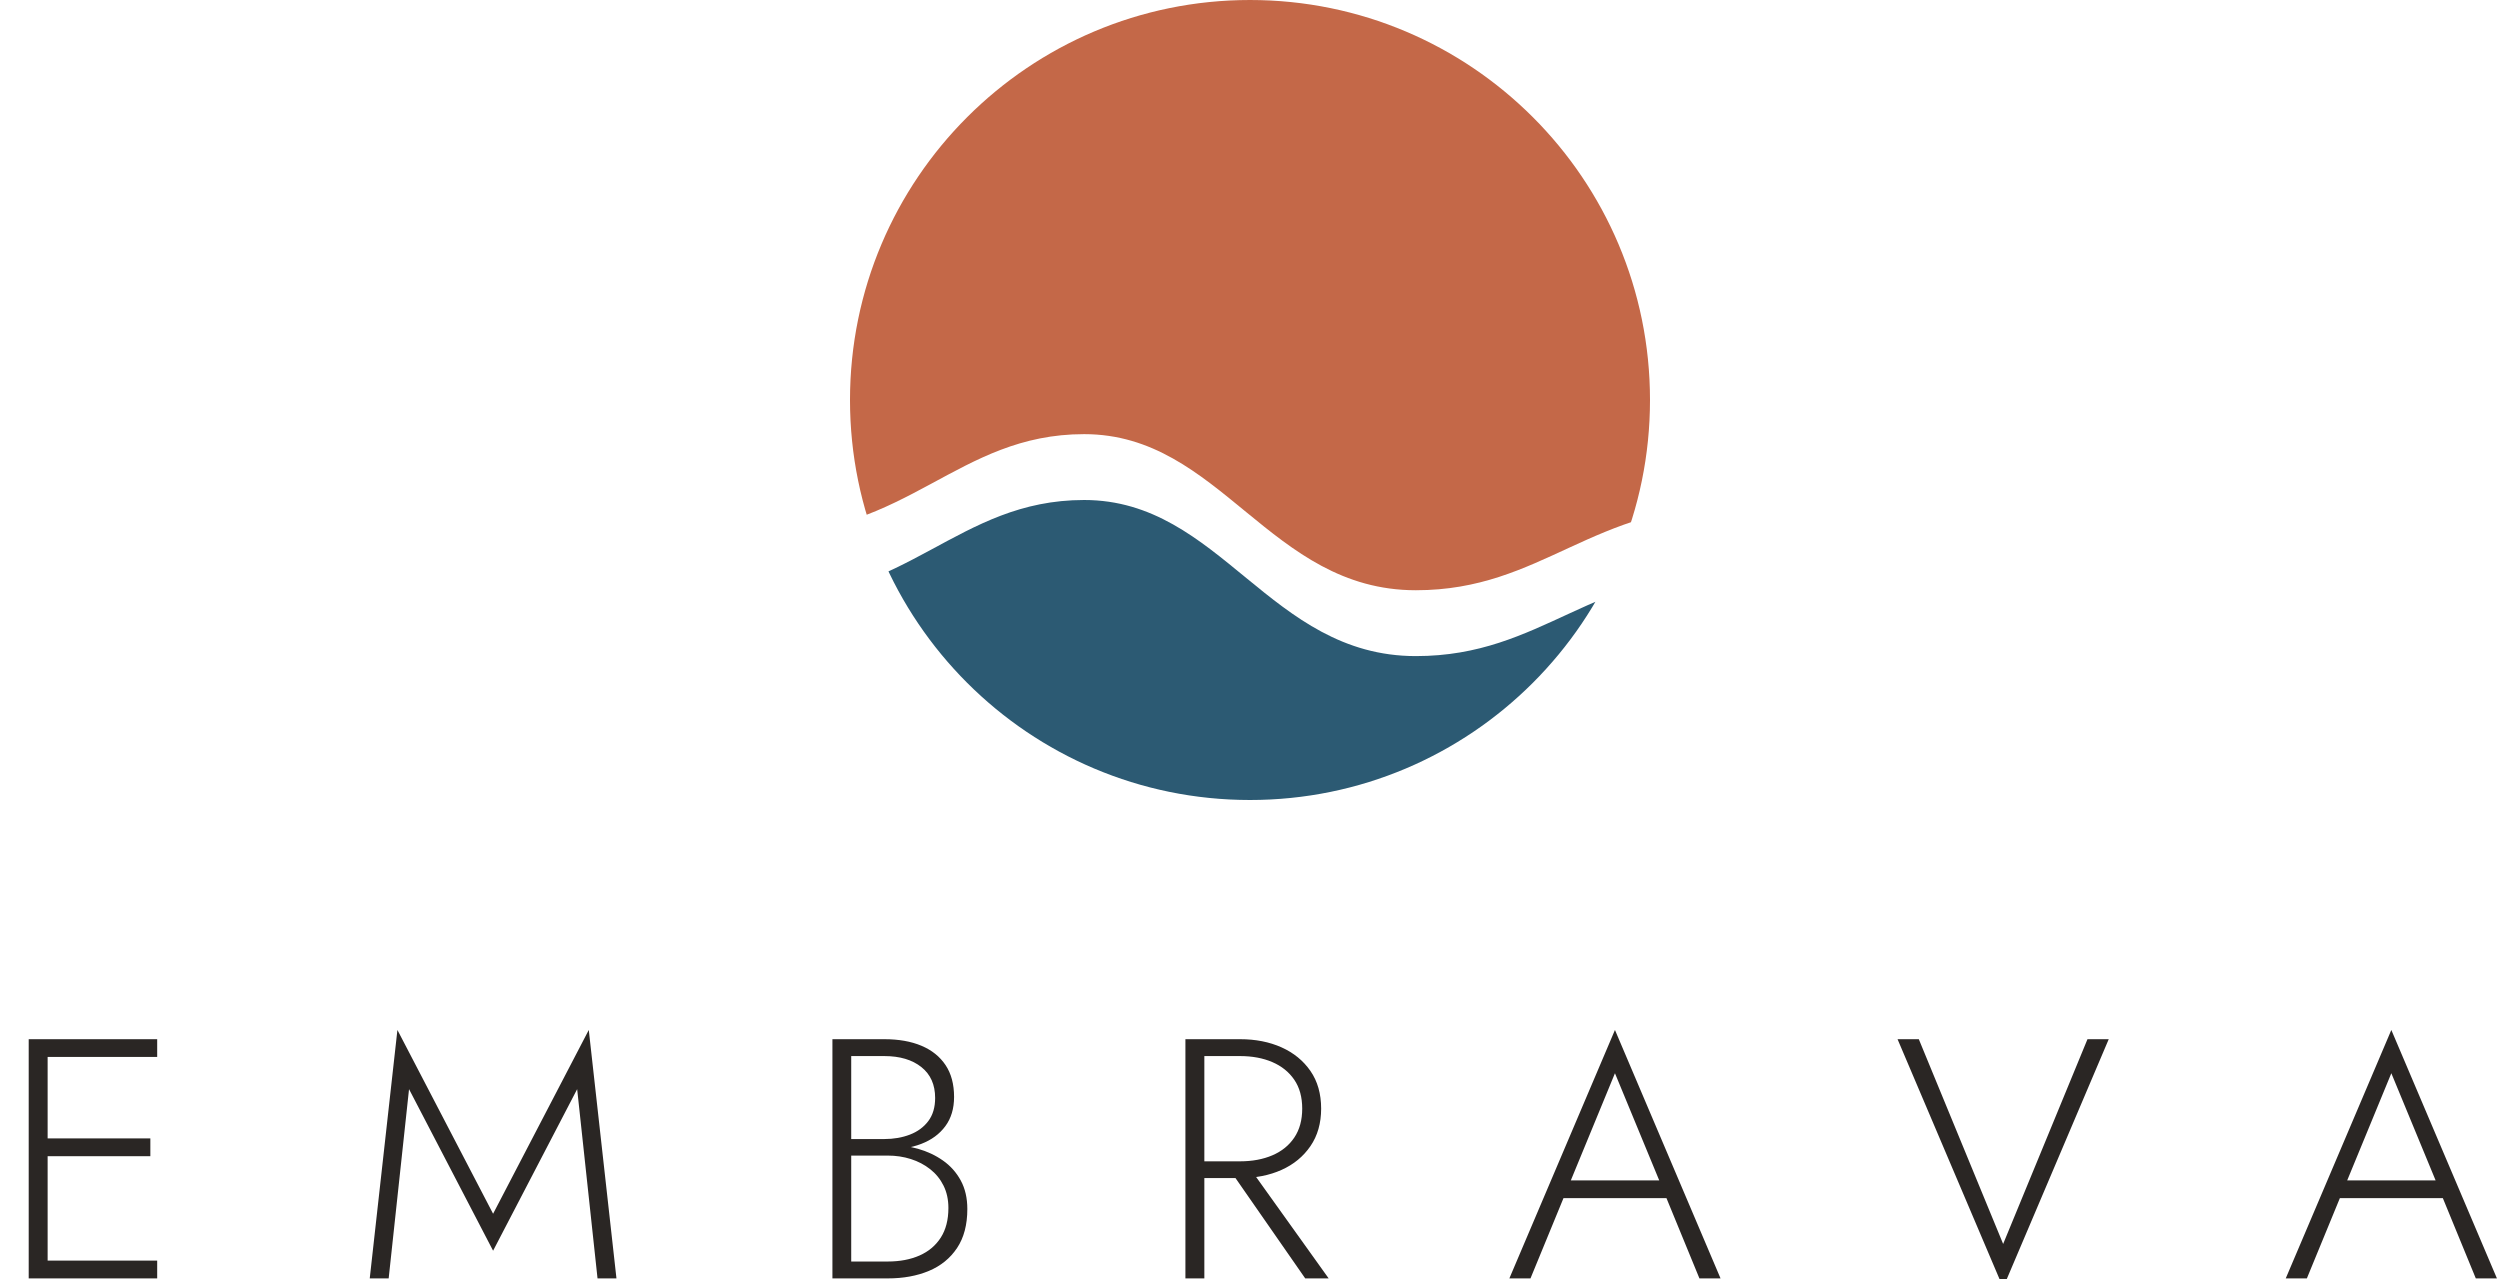
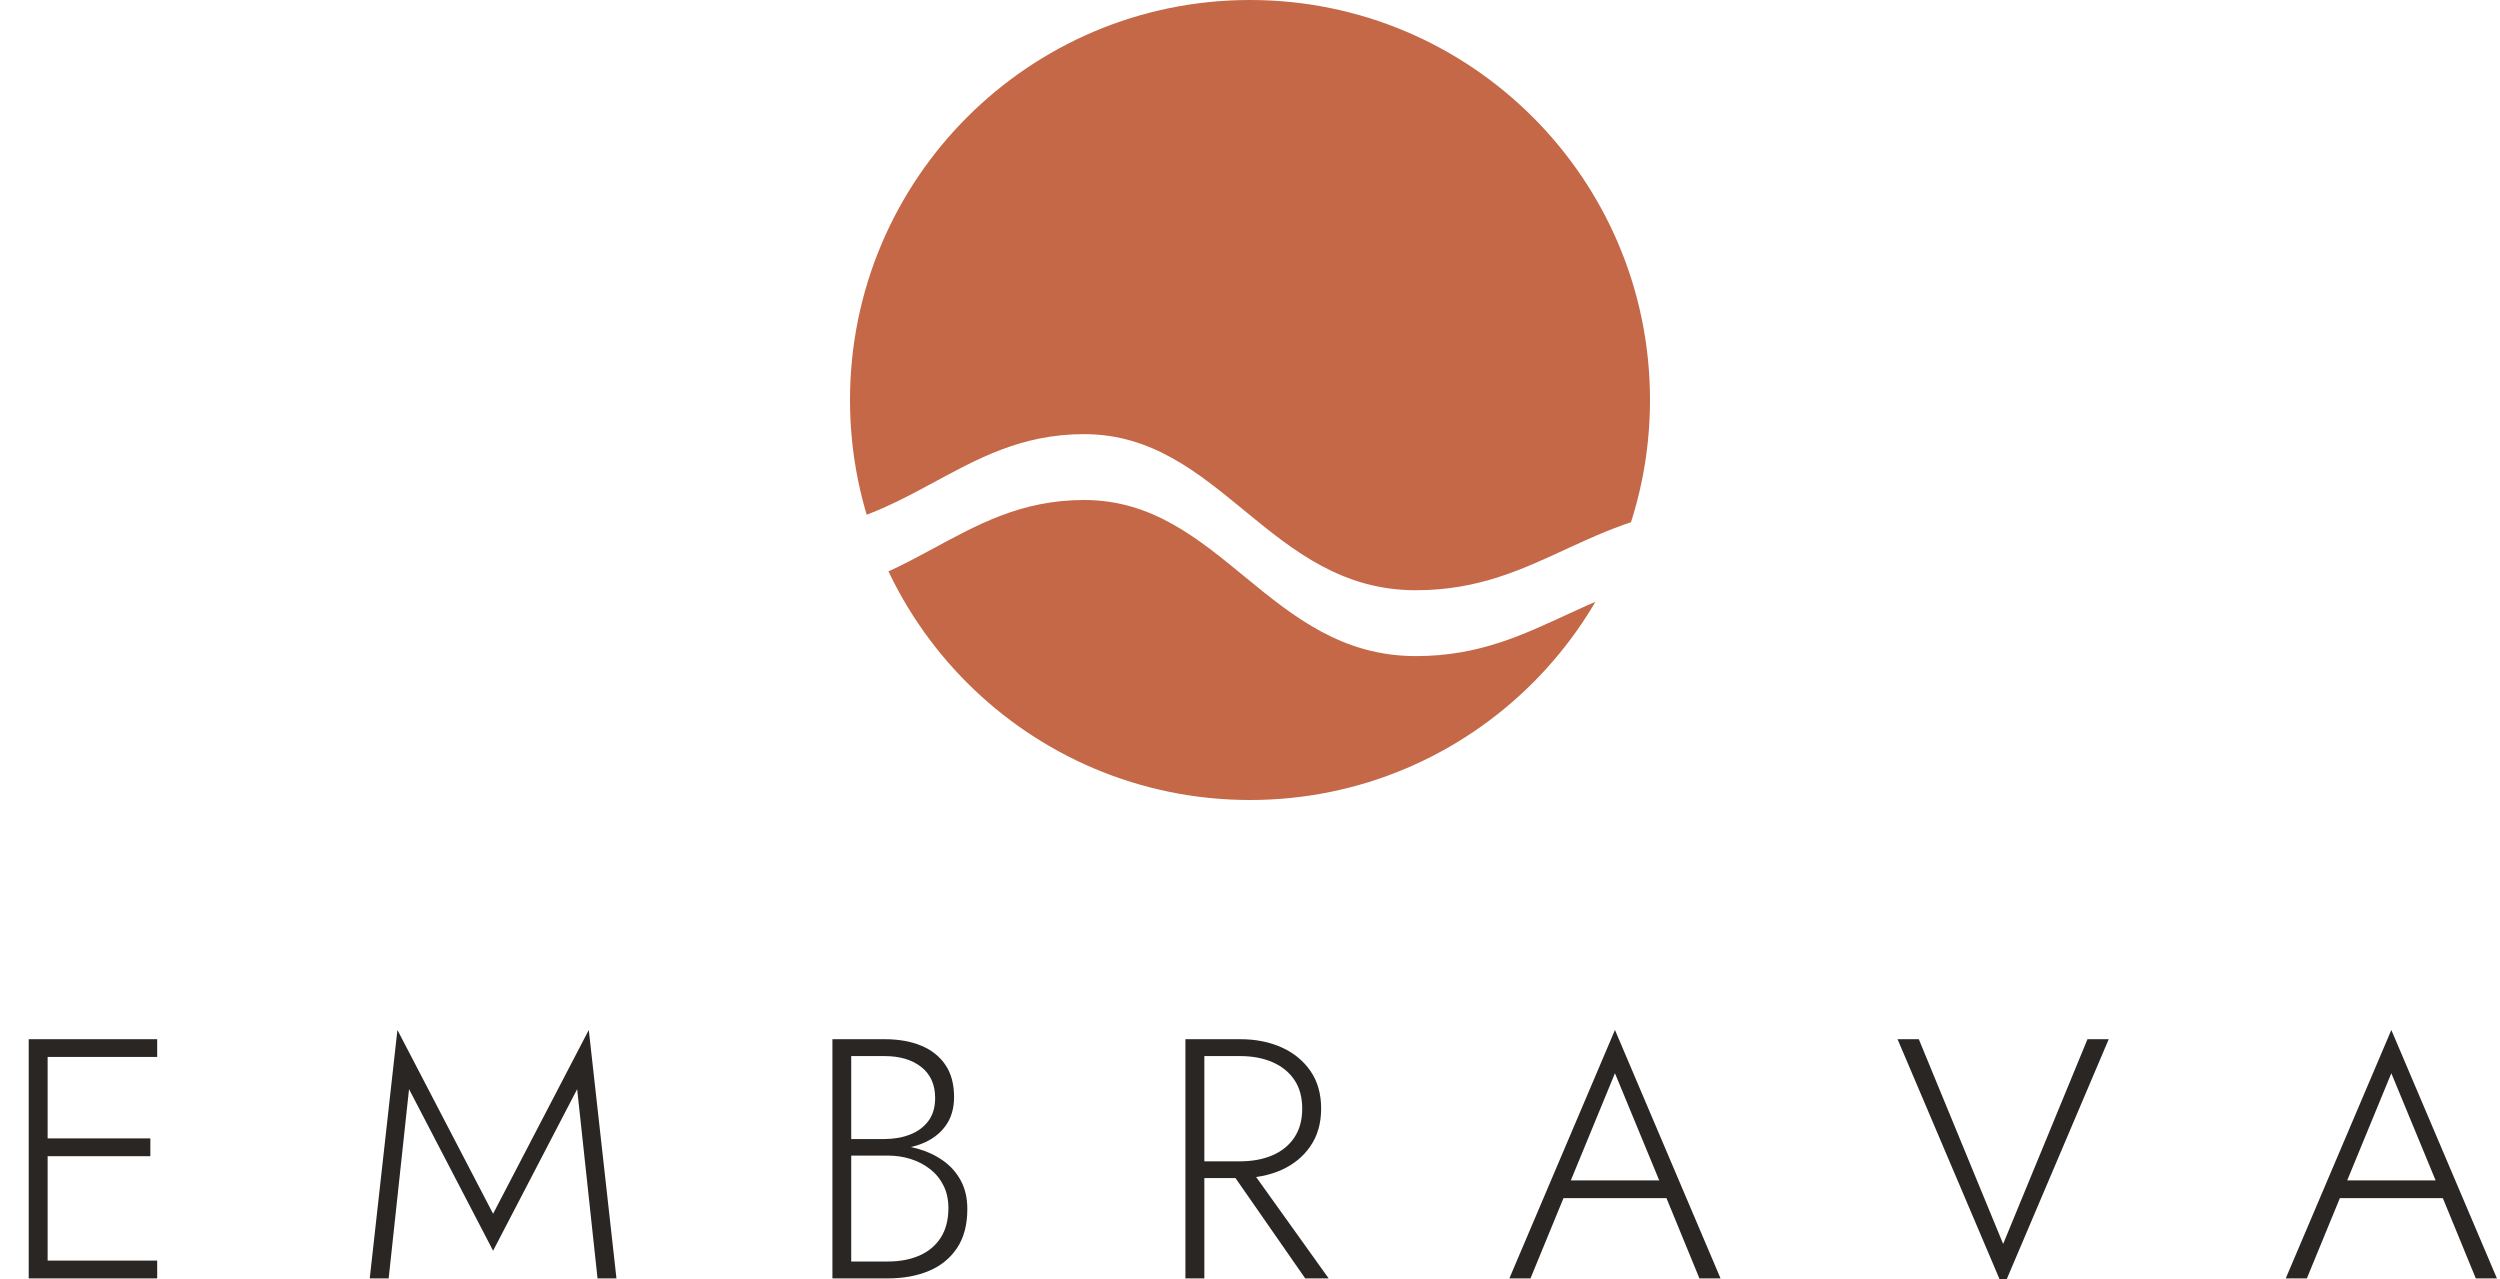
<svg xmlns="http://www.w3.org/2000/svg" viewBox="0 0 7316 3741">
  <g transform="translate(2230.49,-256.95) scale(14.2751)">
    <clipPath id="v">
      <circle cx="100" cy="100" r="82" />
    </clipPath>
-     <g clip-path="url(#v)">
-       <path fill="#C46848" d="M0,0H200V121.5C170,121.5 160,139 134,139C104,139 94,107 66,107C40,107 30,127.5 0,127.5Z" />
-       <path fill="#2C5A73" d="M0,200V141C30,141 40,120.5 66,120.5C94,120.5 104,152.5 134,152.5C160,152.5 170,135 200,135V200Z" />
+     <g clip-path="url(#v)" fill="#C46848">
+       <path d="M0,0H200V121.5C170,121.5 160,139 134,139C104,139 94,107 66,107C40,107 30,127.5 0,127.5Z" />
+       <path d="M0,200V141C30,141 40,120.5 66,120.5C94,120.5 104,152.5 134,152.5C160,152.5 170,135 200,135V200Z" />
    </g>
  </g>
  <path transform="translate(0,3741.1)" fill="#2A2624" d="M112.999 0.0H459.999V-51.998H112.999ZM112.999 -648.002H459.999V-700.0H112.999ZM112.999 -357.601H439.999V-409.599H112.999ZM84 -700.0V0.0H139.398V-700.0Z M1196.999 -553.805 1443 -81.001 1689.001 -553.805 1748.602 0.0H1804.0L1723 -727L1443 -189.198L1163 -727L1082 0.0H1137.399Z M2478.999 -376.4H2591.999Q2650.999 -376.4 2695.898 -393.6Q2740.798 -410.8 2766.398 -445.4Q2791.998 -480 2791.998 -531Q2791.998 -587 2766.998 -624.3Q2741.998 -661.6 2696.498 -680.8Q2650.999 -700.0 2587.999 -700.0H2436V0.0H2597.999Q2665.999 0.0 2718.298 -21.9Q2770.598 -43.8 2800.698 -88.9Q2830.798 -134 2830.798 -203Q2830.798 -251 2811.598 -286.4Q2792.398 -321.8 2759.498 -344.9Q2726.598 -368.0 2685.998 -379.4Q2645.398 -390.8 2601.999 -390.8H2478.999V-359.401H2597.999Q2633.599 -359.401 2665.399 -349.301Q2697.199 -339.201 2722.099 -319.601Q2747 -300 2761.2 -271.4Q2775.4 -242.8 2775.4 -206Q2775.4 -154.199 2753.1 -119.399Q2730.8 -84.599 2690.899 -66.999Q2650.999 -49.398 2597.999 -49.398H2490.998V-650.602H2587.999Q2655.799 -650.602 2696.2 -618.501Q2736.6 -586.401 2736.6 -528Q2736.6 -487.0 2716.6 -460.4Q2696.6 -433.8 2662.799 -420.799Q2628.999 -407.799 2587.999 -407.799H2478.999Z M3587.6 -333.799 3819.599 0.0H3888.197L3649.398 -333.799ZM3469 -700.0V0.0H3524.398V-700.0ZM3497.999 -650.602H3628.998Q3682.399 -650.602 3723.299 -633.001Q3764.2 -615.401 3787.5 -581.401Q3810.8 -547.401 3810.8 -496.8Q3810.8 -446.6 3787.7 -412.2Q3764.6 -377.799 3723.499 -360.199Q3682.399 -342.599 3628.998 -342.599H3497.999V-293.601H3628.998Q3696.998 -293.601 3750.298 -317.501Q3803.598 -341.401 3834.898 -387.101Q3866.198 -432.8 3866.198 -496.8Q3866.198 -561.8 3834.898 -607Q3803.598 -652.2 3750.298 -676.1Q3696.998 -700.0 3628.998 -700.0H3497.999Z M4547.8 -234.802H4906.999L4889 -286.8H4565.799ZM4725.999 -600.404 4864 -266.4 4869.2 -253.201 4973.2 0.0H5034.998L4725.999 -727L4417 0.0H4478.798L4584.398 -256.801L4589.598 -269.2Z M5861.999 -100.797 5615.198 -700.0H5553L5861.999 27L6170.998 -700.0H6108.8Z M6819.8 -234.802H7178.999L7161 -286.8H6837.799ZM6997.999 -600.404 7136 -266.4 7141.2 -253.201 7245.2 0.0H7306.998L6997.999 -727L6689 0.0H6750.798L6856.398 -256.801L6861.598 -269.2Z" />
</svg>
